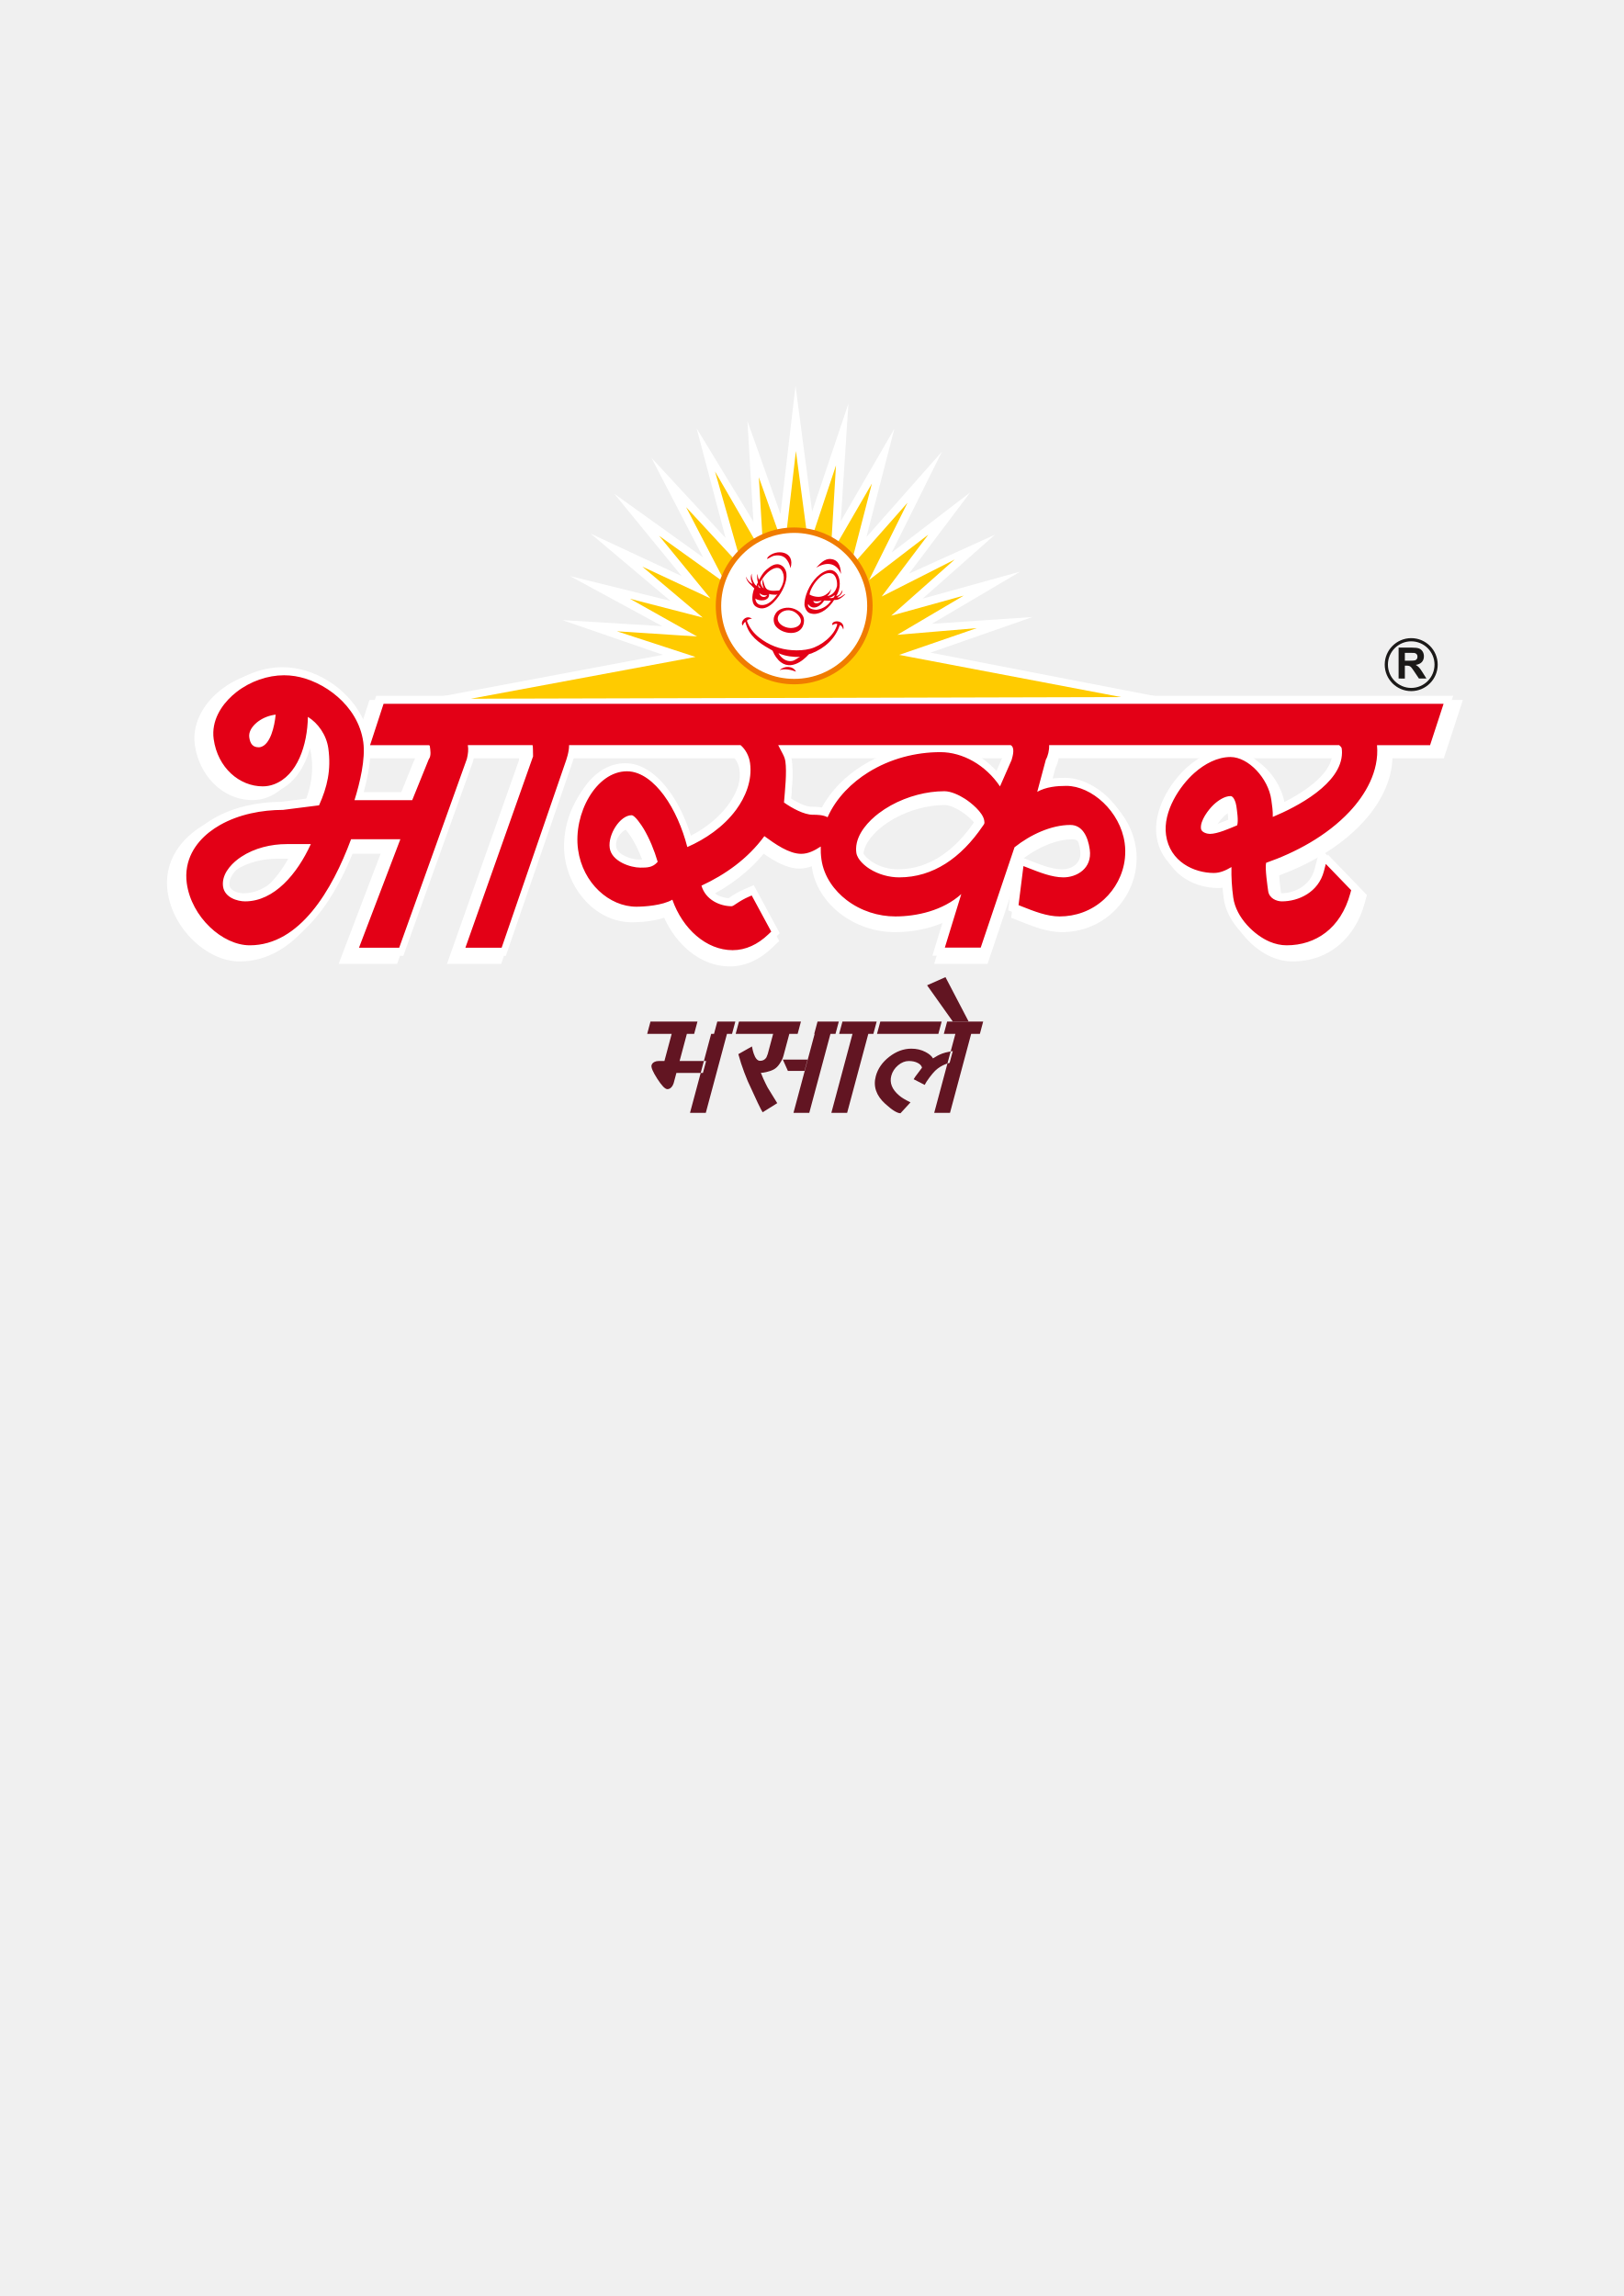
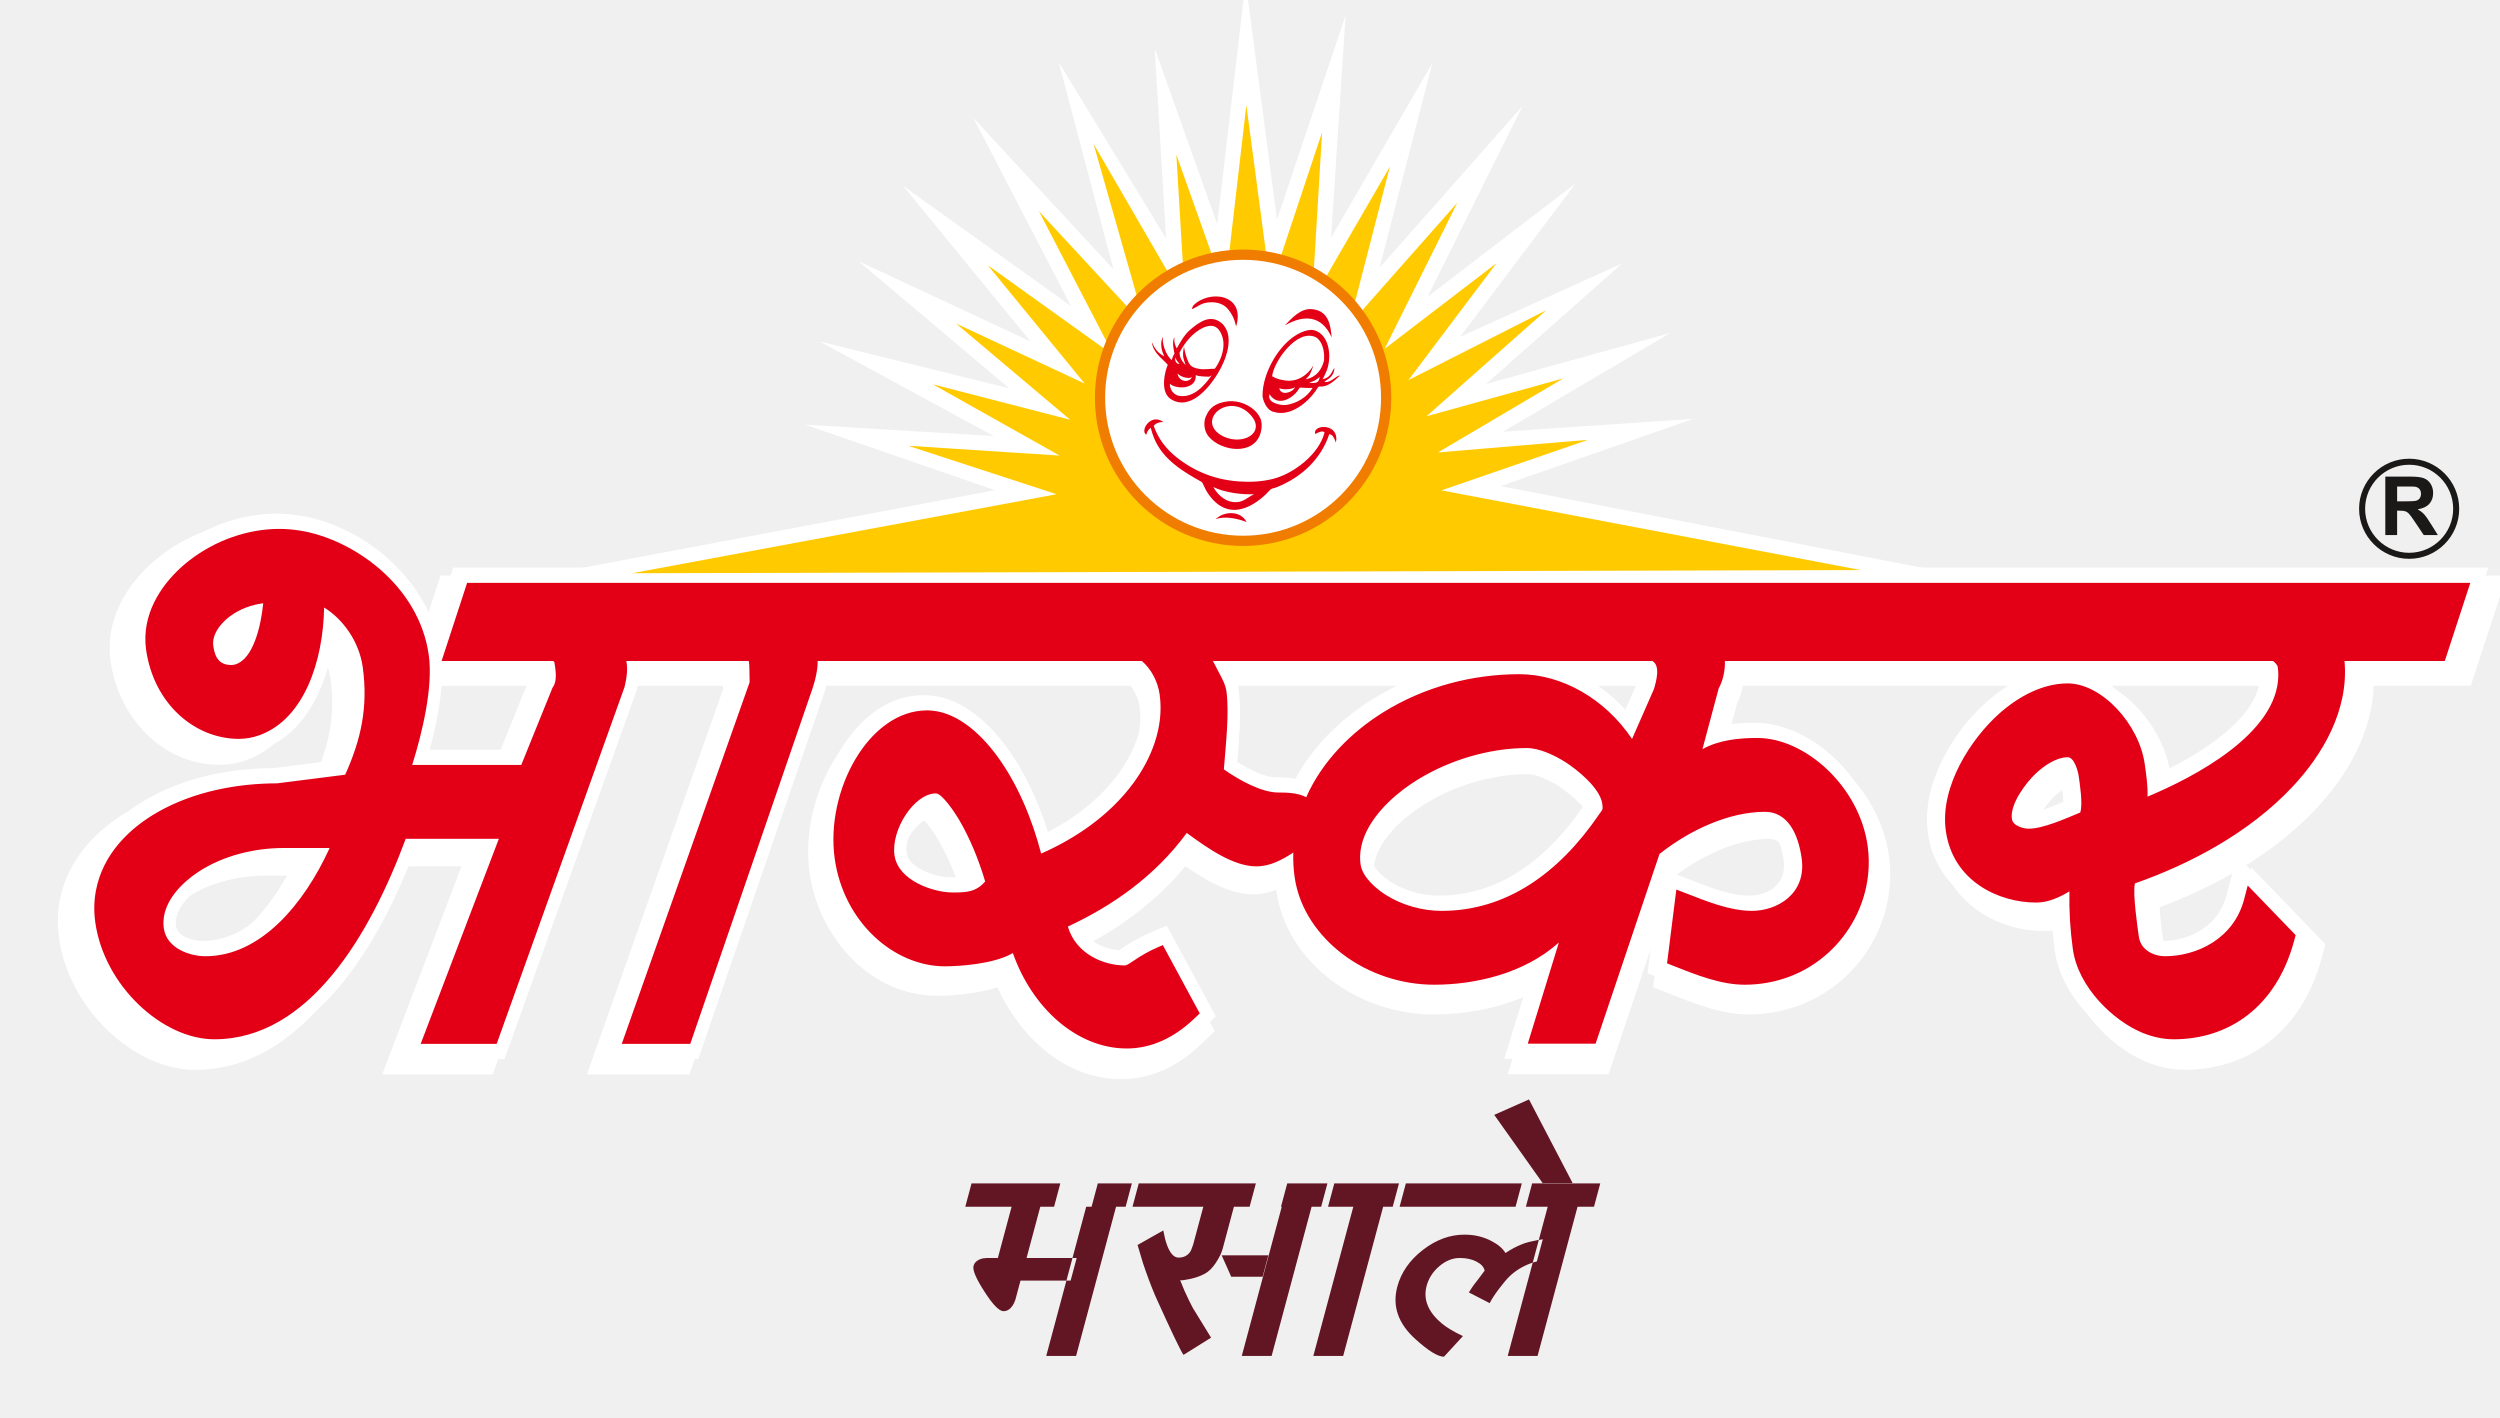
- <svg xmlns="http://www.w3.org/2000/svg" version="1.1" width="595.276pt" height="841.89pt" id="svg18" viewBox="0 0 595.276 841.89">
+ <svg xmlns="http://www.w3.org/2000/svg" version="1.1" id="svg18" viewBox="50 145 485 275">
  <defs id="defs18" />
  <g id="Layer1005">
    <path d="m 517.374,233.991 c 5.355,0 9.711,4.358 9.711,9.711 0,5.355 -4.357,9.711 -9.711,9.711 -5.353,0 -9.711,-4.357 -9.711,-9.711 0,-5.353 4.358,-9.711 9.711,-9.711 z m 0,1.17 c 4.709,0 8.541,3.833 8.541,8.541 0,4.709 -3.832,8.541 -8.541,8.541 -4.707,0 -8.541,-3.832 -8.541,-8.541 0,-4.707 3.833,-8.541 8.541,-8.541 z m -4.624,13.645 v -11.345 h 4.823 c 1.212,0 2.092,0.103 2.642,0.307 0.549,0.203 0.99,0.565 1.32,1.085 0.331,0.523 0.494,1.118 0.494,1.789 0,0.85 -0.251,1.556 -0.75,2.11 -0.5,0.552 -1.25,0.903 -2.246,1.046 0.496,0.291 0.906,0.608 1.228,0.954 0.322,0.345 0.755,0.958 1.302,1.841 l 1.387,2.213 h -2.739 l -1.657,-2.469 c -0.589,-0.883 -0.99,-1.437 -1.207,-1.667 -0.217,-0.23 -0.447,-0.386 -0.689,-0.473 -0.243,-0.084 -0.627,-0.126 -1.155,-0.126 h -0.462 v 4.736 z m 2.293,-6.548 h 1.693 c 1.099,0 1.785,-0.045 2.061,-0.138 0.272,-0.093 0.486,-0.254 0.642,-0.481 0.153,-0.227 0.232,-0.509 0.232,-0.85 0,-0.383 -0.103,-0.689 -0.307,-0.924 -0.203,-0.236 -0.491,-0.383 -0.863,-0.447 -0.185,-0.024 -0.742,-0.037 -1.672,-0.037 h -1.786 z" style="fill:#1b1918;fill-rule:evenodd" id="path9" />
    <path d="m 279.972,313.033 c -5.462,6.646 -12.354,11.783 -20,15.694 1.543,2.004 4.139,3.122 6.683,3.261 0.188,-0.121 0.378,-0.264 0.541,-0.373 1.648,-1.109 3.319,-2.083 5.142,-2.877 l 3.658,-1.591 9.675,17.895 -2.803,2.663 c -4.225,4.014 -9.399,6.654 -15.305,6.654 -11.005,0 -19.718,-8.243 -24.068,-17.833 -3.721,1.215 -8.33,1.651 -11.738,1.651 -13.064,0 -22.979,-11.518 -24.691,-23.85 -0.468,-3.367 -0.334,-6.828 0.28,-10.168 1.864,-10.153 9.276,-22.392 20.881,-22.392 6.76,0 12.366,4.994 16.165,10.143 3.653,4.954 6.354,10.87 8.216,16.824 5.342,-2.782 10.272,-6.575 13.838,-11.418 3.177,-4.313 5.385,-9.799 4.63,-15.232 -0.199,-1.435 -0.819,-2.915 -1.778,-4.046 H 209.403 c -0.319,1.699 -0.862,3.388 -1.429,4.938 l -24.241,70.47 h -19.872 l 26.415,-74.701 c -0.001,-0.228 0.001,-0.466 0.003,-0.707 H 172.071 c -0.093,0.925 -0.27,1.845 -0.491,2.754 l -0.065,0.267 -25.941,72.386 h -21.432 l 15.398,-40.388 h -11.92 c -6.682,17.245 -19.128,39.488 -39.775,39.488 -6.353,0 -12.475,-3.351 -16.962,-7.661 -4.953,-4.757 -8.504,-11.163 -9.453,-18 -0.329,-2.367 -0.29,-4.784 0.146,-7.134 1.446,-7.796 6.9,-13.704 13.605,-17.537 7.443,-4.253 16.336,-6.04 24.853,-6.078 l 11.521,-1.462 c 2.459,-5.918 3.473,-11.419 2.555,-18.024 -0.272,-1.962 -1.046,-3.916 -2.18,-5.626 -1.361,8.909 -5.412,18.193 -14.031,21.403 -1.674,0.624 -3.437,0.948 -5.222,0.948 -11.399,0 -19.736,-9.366 -21.245,-20.227 -0.141,-1.01 -0.192,-2.034 -0.157,-3.054 0.242,-6.966 4.44,-13.051 9.799,-17.215 5.499,-4.273 12.55,-6.857 19.536,-6.857 1.524,0 3.046,0.124 4.551,0.362 11.585,1.832 22.578,10.513 26.571,21.7 l 3.736,-11.435 h 400.853 l -6.987,21.39 h -18.843 c -0.289,8.992 -5.028,17.312 -11.111,23.797 -8.187,8.728 -19.208,15.012 -30.401,19.166 0.071,2.401 0.68,6.408 0.89,7.92 0.128,0.916 1.369,1.268 2.15,1.268 5.757,0 11.214,-3.203 12.723,-8.996 l 2.051,-7.87 14.336,14.851 -0.779,2.869 c -3.502,12.876 -13.043,21.502 -26.586,21.502 -2.578,0 -5.112,-0.586 -7.483,-1.586 -7.276,-3.07 -14.238,-10.759 -15.349,-18.763 -0.33,-2.37 -0.547,-4.75 -0.649,-7.134 -1.152,0.349 -2.35,0.554 -3.613,0.554 -10.122,0 -19.308,-6.278 -20.758,-16.725 -1.3,-9.354 4.739,-19.731 11.516,-25.747 2.333,-2.071 5.026,-3.89 7.941,-5.107 h -57.24 c -0.234,1.241 -0.629,2.463 -1.175,3.517 l -1.654,6.185 c 2.125,-0.408 4.315,-0.54 6.468,-0.54 5.925,0 11.641,3.053 15.852,7.058 4.659,4.43 7.951,10.395 8.84,16.792 0.292,2.109 0.327,4.256 0.104,6.373 -0.69,6.572 -3.812,12.707 -8.666,17.181 -5.117,4.716 -11.698,7.194 -18.64,7.194 -5.228,0 -10.338,-2.025 -15.131,-3.925 l -3.415,-1.352 1.768,-14.05 -10.419,30.934 H 342.487 l 4.858,-15.8 c -5.934,2.897 -12.761,4.193 -19.218,4.193 -7.164,0 -14.268,-2.359 -19.965,-6.714 -5.49,-4.197 -9.555,-10.207 -10.517,-17.135 -0.015,-0.109 -0.029,-0.218 -0.043,-0.327 -1.414,0.54 -2.899,0.87 -4.504,0.87 -4.591,0 -9.21,-2.724 -13.126,-5.461 z M 133.281,278.04 c -0.134,4.704 -1.208,9.912 -2.453,14.475 h 15.455 l 5.516,-13.625 0.258,-0.381 c 0.037,-0.112 0.055,-0.275 0.058,-0.469 z m 325.858,0 c 6.242,3.181 11.02,10.582 11.904,16.95 0.105,0.756 0.212,1.51 0.305,2.264 8.175,-3.884 19.765,-10.941 20.021,-19.215 z m -84.595,38.307 4.064,1.577 c 3.647,1.416 8.157,3.332 12.102,3.332 4.041,0 7.425,-2.528 6.814,-6.927 -0.318,-2.292 -1.237,-6.582 -4.261,-6.582 -6.342,0 -13.18,3.294 -18.22,7.122 z m -73.183,-18.116 c 3.479,-6.439 8.909,-11.749 15.095,-15.606 2.959,-1.846 6.103,-3.375 9.365,-4.585 h -36.397 c 0.347,0.811 0.615,1.649 0.745,2.58 0.608,4.378 0.063,9.63 -0.344,14.257 2.26,1.426 5.428,3.072 7.571,3.072 1.316,0 2.662,0.044 3.965,0.281 z m 56.531,-20.191 c 3.148,1.698 6.012,3.954 8.449,6.59 l 2.236,-5.089 c 0.106,-0.368 0.268,-0.959 0.371,-1.501 z m 94.701,24.753 c -0.033,-1.502 -0.379,-3.747 -0.504,-4.647 -0.029,-0.211 -0.114,-0.578 -0.223,-0.927 -1.207,0.458 -2.542,1.532 -3.281,2.238 -1.009,0.964 -3.267,3.789 -3.67,5.578 0.104,0.022 0.2,0.037 0.263,0.039 1.861,0 5.061,-1.288 7.416,-2.28 z m -94.372,0.617 c -0.465,-1.869 -4.347,-4.948 -5.789,-5.87 -1.552,-0.992 -4.179,-2.353 -6.051,-2.353 -1.538,0 -3.075,0.11 -4.599,0.315 -6.351,0.853 -12.921,3.417 -18.04,7.315 -3.165,2.411 -7.125,6.507 -7.219,10.78 -0.008,0.36 0.012,0.72 0.061,1.076 0.191,1.376 2.492,3.196 3.567,3.879 2.756,1.749 6.171,2.703 9.428,2.703 12.447,0 21.802,-7.816 28.526,-17.678 0.038,-0.056 0.076,-0.111 0.116,-0.167 z m -122.027,13.964 c -1.108,-3.348 -2.542,-6.697 -4.319,-9.684 -0.427,-0.718 -1.655,-2.574 -2.493,-3.449 -1.454,0.553 -3.028,2.904 -3.569,3.99 -0.657,1.321 -1.236,3.138 -1.029,4.63 0.424,3.053 5.871,4.771 8.426,4.771 1.052,0 2.087,0.083 2.984,-0.258 z M 105.685,314.872 h -4.135 c -5.256,0 -10.858,1.338 -15.272,4.263 -2.307,1.528 -5.339,4.332 -5.446,7.343 -0.009,0.251 0.004,0.504 0.039,0.754 0.298,2.147 3.465,2.96 5.23,2.96 8.645,0 15.385,-7.866 19.584,-15.32 z M 93.686,268.018 c -0.322,0.185 -0.633,0.388 -0.931,0.607 -0.769,0.567 -2.091,1.827 -2.142,2.881 -0.003,0.061 -5e-4,0.121 0.007,0.179 0.033,0.235 0.142,0.863 0.29,1.129 0.087,0.015 0.197,0.018 0.23,0.022 1.126,-0.324 2.137,-3.342 2.544,-4.819 z" style="fill:#ffffff;fill-rule:evenodd" id="path10" />
    <path d="m 251.817,379.103 -2.665,9.948 h 9.725 l -1.174,4.38 h -9.725 l -1.001,3.737 c -0.182,0.495 -0.352,0.854 -0.518,1.101 -0.493,0.73 -1.087,1.101 -1.78,1.101 -0.841,0 -2.075,-1.262 -3.696,-3.798 -1.625,-2.524 -2.331,-4.182 -2.119,-4.974 0.199,-0.742 0.798,-1.225 1.805,-1.472 0.148,0 0.403,-0.025 0.762,-0.074 h 2.153 l 2.666,-9.948 h -8.983 l 1.214,-4.528 h 24.498 l -1.213,4.528 z m 17.891,0 h -3.192 l -7.758,28.952 h -5.79 l 7.758,-28.952 h -6.236 l 1.213,-4.528 h 15.218 z m 19.673,0 -2.188,8.166 c -0.212,0.792 -0.652,1.695 -1.323,2.722 -0.668,1.014 -1.404,1.732 -2.21,2.153 -0.806,0.421 -1.721,0.742 -2.745,0.965 -1.025,0.223 -1.679,0.309 -1.963,0.26 0.355,0.891 0.64,1.583 0.854,2.078 0.655,1.435 1.198,2.549 1.629,3.341 l 3.516,5.716 -5.349,3.341 c -0.543,-0.742 -2.368,-4.553 -5.474,-11.432 -0.878,-2.079 -1.684,-4.244 -2.423,-6.471 -0.27,-0.841 -0.608,-1.98 -1.015,-3.415 l 4.987,-2.821 c 0.226,1.188 0.44,2.054 0.64,2.598 0.611,1.782 1.387,2.672 2.328,2.672 1.039,0 1.82,-0.421 2.343,-1.262 0.116,-0.247 0.278,-0.668 0.486,-1.262 l 1.969,-7.349 h -15.07 l 1.213,-4.528 h 30.14 l -1.214,4.528 z m 5.565,13.585 h -6.088 l -1.855,-4.157 h 9.057 z m 12.697,-13.585 h -3.192 l -7.758,28.952 h -5.79 l 7.758,-28.952 h -6.236 l 1.214,-4.528 h 15.218 z m 13.882,0 h -3.192 l -7.758,28.952 h -5.79 l 7.758,-28.952 h -6.236 l 1.214,-4.528 h 15.218 z m 24.498,0 h -25.834 l 1.213,-4.528 h 25.834 z m 2.129,10.616 c -0.422,0.099 -0.827,0.223 -1.213,0.371 -1.595,0.594 -2.958,1.435 -4.091,2.524 -0.605,0.594 -1.313,1.435 -2.124,2.524 -0.811,1.089 -1.384,1.98 -1.718,2.672 l -4.046,-2.079 c 0.178,-0.297 0.392,-0.631 0.64,-1.002 0.248,-0.371 0.593,-0.829 1.036,-1.373 l 1.388,-1.856 c -0.157,-0.705 -0.682,-1.287 -1.574,-1.745 -0.889,-0.47 -1.976,-0.705 -3.263,-0.705 -1.386,0 -2.704,0.532 -3.951,1.584 -1.25,1.064 -2.074,2.339 -2.469,3.811 -0.699,2.611 0.259,5.036 2.883,7.25 0.84,0.742 2.224,1.584 4.152,2.511 l -3.67,3.997 c -1.188,0 -3.036,-1.138 -5.543,-3.415 -3.349,-3.019 -4.519,-6.409 -3.511,-10.17 0.742,-2.772 2.394,-5.147 4.953,-7.127 2.56,-1.98 5.25,-2.97 8.071,-2.97 1.93,0 3.677,0.408 5.237,1.237 1.302,0.681 2.21,1.448 2.717,2.326 0.601,-0.396 1.161,-0.73 1.679,-1.002 0.518,-0.272 1.095,-0.532 1.73,-0.779 0.635,-0.247 1.605,-0.495 2.909,-0.742 0.198,0 0.508,-0.05 0.931,-0.149 z m 11.085,-10.616 h -3.192 l -7.758,28.952 h -5.79 l 7.758,-28.952 h -6.236 l 1.214,-4.528 h 15.218 z m -4.077,-4.454 h -5.791 l -9.485,-13.363 6.741,-2.994 z" style="fill:#621522;fill-rule:evenodd" id="path11" />
    <path d="m 341.596,228.746 36.885,-2.482 -37.374,13.041 99.373,19.24 -298.889,0.627 101.45,-19.076 -36.813,-12.706 36.564,2.208 -33.797,-18.359 36.806,9.099 -29.236,-24.662 33.367,15.58 -24.73,-30.204 32.575,23.339 -18.938,-36.507 27.164,29.355 -10.6,-40.164 20.82,34.209 -2.209,-36.897 12.123,34.096 5.516,-47.016 6.079,46.138 13.319,-39.634 -2.83,43.172 19.668,-33.934 -10.251,39.727 27.704,-31.339 -18.396,36.982 28.75,-22.021 -22.438,29.788 31.476,-14.264 -26.468,23.417 35.776,-9.906 z" style="fill:#ffffff;fill-rule:evenodd" id="path12" />
    <path d="m 280.253,310.655 c -5.38,6.547 -12.169,11.607 -19.7,15.458 1.52,1.974 4.076,3.075 6.583,3.212 0.185,-0.12 0.373,-0.26 0.533,-0.368 1.623,-1.092 3.269,-2.052 5.065,-2.834 l 3.603,-1.567 9.53,17.626 -2.761,2.623 c -4.162,3.953 -9.258,6.555 -15.075,6.555 -10.84,0 -19.422,-8.119 -23.706,-17.565 -3.665,1.196 -8.204,1.626 -11.562,1.626 -12.868,0 -22.634,-11.345 -24.321,-23.492 -0.461,-3.317 -0.328,-6.725 0.276,-10.015 1.836,-10.001 9.137,-22.056 20.568,-22.056 6.659,0 12.181,4.919 15.923,9.991 3.598,4.88 6.259,10.707 8.093,16.572 5.262,-2.74 10.117,-6.477 13.631,-11.246 3.13,-4.248 5.304,-9.652 4.56,-15.003 -0.196,-1.413 -0.806,-2.872 -1.751,-3.985 h -58.997 c -0.315,1.673 -0.849,3.337 -1.407,4.864 l -23.877,69.412 h -19.574 l 26.018,-73.58 c -10e-4,-0.225 0.001,-0.459 0.003,-0.696 h -17.934 c -0.092,0.911 -0.265,1.817 -0.483,2.713 l -0.064,0.264 -25.552,71.299 h -21.11 L 141.93,310.681 h -11.741 c -6.582,16.986 -18.84,38.895 -39.178,38.895 -6.257,0 -12.287,-3.301 -16.707,-7.546 -4.879,-4.686 -8.376,-10.995 -9.311,-17.73 -0.324,-2.331 -0.286,-4.712 0.144,-7.027 1.425,-7.679 6.796,-13.499 13.401,-17.273 7.332,-4.189 16.091,-5.949 24.48,-5.986 l 11.348,-1.44 c 2.422,-5.829 3.421,-11.248 2.517,-17.754 -0.268,-1.932 -1.03,-3.857 -2.148,-5.542 -1.34,8.776 -5.331,17.92 -13.821,21.082 -1.649,0.615 -3.385,0.934 -5.144,0.934 -11.228,0 -19.44,-9.226 -20.926,-19.923 -0.138,-0.995 -0.189,-2.003 -0.155,-3.008 0.239,-6.862 4.373,-12.855 9.652,-16.956 5.416,-4.208 12.362,-6.754 19.242,-6.754 1.501,0 3.001,0.123 4.483,0.357 11.411,1.805 22.239,10.355 26.172,21.374 l 3.68,-11.264 h 394.835 l -6.882,21.069 h -18.56 c -0.285,8.857 -4.952,17.052 -10.945,23.44 -8.064,8.597 -18.92,14.787 -29.944,18.878 0.07,2.365 0.67,6.311 0.877,7.801 0.126,0.902 1.349,1.249 2.118,1.249 5.671,0 11.046,-3.155 12.532,-8.861 l 2.02,-7.752 14.121,14.628 -0.767,2.826 c -3.45,12.683 -12.847,21.179 -26.187,21.179 -2.539,0 -5.036,-0.578 -7.37,-1.562 -7.167,-3.024 -14.024,-10.598 -15.119,-18.481 -0.324,-2.335 -0.539,-4.678 -0.64,-7.027 -1.135,0.344 -2.315,0.545 -3.558,0.545 -9.97,0 -19.018,-6.183 -20.447,-16.474 -1.28,-9.213 4.668,-19.435 11.344,-25.36 2.297,-2.04 4.95,-3.832 7.822,-5.031 h -56.38 c -0.23,1.223 -0.619,2.426 -1.158,3.464 L 384,285.744 c 2.093,-0.402 4.25,-0.532 6.371,-0.532 5.836,0 11.466,3.007 15.614,6.952 4.588,4.364 7.832,10.239 8.707,16.54 0.288,2.077 0.322,4.192 0.102,6.277 -0.68,6.473 -3.754,12.516 -8.536,16.923 -5.04,4.645 -11.522,7.086 -18.36,7.086 -5.15,0 -10.183,-1.994 -14.904,-3.866 l -3.364,-1.332 1.741,-13.839 -10.263,30.47 h -19.28 l 4.785,-15.563 c -5.845,2.854 -12.569,4.13 -18.93,4.13 -7.056,0 -14.054,-2.324 -19.665,-6.613 -5.407,-4.134 -9.411,-10.054 -10.359,-16.878 -0.015,-0.107 -0.029,-0.215 -0.043,-0.322 -1.393,0.532 -2.855,0.857 -4.437,0.857 -4.522,0 -9.072,-2.683 -12.929,-5.379 z M 135.764,276.187 c -0.132,4.633 -1.19,9.763 -2.416,14.258 h 15.223 l 5.433,-13.421 0.254,-0.375 c 0.037,-0.11 0.054,-0.271 0.057,-0.462 z m 320.966,0 c 6.148,3.133 10.855,10.423 11.726,16.696 0.103,0.745 0.209,1.488 0.301,2.231 8.053,-3.825 19.469,-10.776 19.721,-18.926 z m -83.326,37.732 4.003,1.554 c 3.592,1.394 8.034,3.282 11.921,3.282 3.98,0 7.314,-2.49 6.712,-6.823 -0.314,-2.258 -1.218,-6.483 -4.198,-6.483 -6.247,0 -12.982,3.244 -17.947,7.016 z m -72.084,-17.844 c 3.426,-6.343 8.775,-11.572 14.868,-15.372 2.915,-1.818 6.011,-3.325 9.225,-4.516 H 289.563 c 0.342,0.799 0.606,1.624 0.734,2.542 0.599,4.312 0.062,9.485 -0.339,14.043 2.226,1.405 5.347,3.026 7.457,3.026 1.296,0 2.622,0.044 3.906,0.277 z m 55.682,-19.888 c 3.1,1.672 5.921,3.894 8.322,6.492 l 2.203,-5.013 c 0.105,-0.362 0.264,-0.945 0.366,-1.479 z m 93.279,24.382 c -0.033,-1.48 -0.373,-3.69 -0.496,-4.578 -0.029,-0.208 -0.112,-0.569 -0.22,-0.913 -1.189,0.452 -2.504,1.509 -3.232,2.204 -0.994,0.949 -3.218,3.732 -3.615,5.494 0.103,0.022 0.197,0.036 0.259,0.038 1.833,0 4.985,-1.269 7.304,-2.246 z m -92.955,0.608 c -0.458,-1.841 -4.282,-4.874 -5.702,-5.782 -1.528,-0.977 -4.116,-2.318 -5.96,-2.318 -1.515,0 -3.029,0.108 -4.53,0.31 -6.256,0.841 -12.727,3.366 -17.769,7.205 -3.118,2.375 -7.018,6.409 -7.111,10.618 -0.008,0.355 0.012,0.709 0.06,1.06 0.189,1.355 2.455,3.148 3.514,3.821 2.715,1.722 6.078,2.662 9.286,2.662 12.26,0 21.475,-7.698 28.097,-17.413 0.037,-0.055 0.075,-0.11 0.114,-0.164 z m -120.195,13.755 c -1.092,-3.297 -2.504,-6.596 -4.254,-9.538 -0.421,-0.708 -1.63,-2.536 -2.455,-3.397 -1.432,0.545 -2.983,2.86 -3.515,3.93 -0.647,1.301 -1.218,3.091 -1.014,4.561 0.417,3.007 5.782,4.699 8.3,4.699 1.036,0 2.055,0.082 2.939,-0.254 z m -128.549,-2.466 h -4.073 c -5.177,0 -10.695,1.318 -15.043,4.199 -2.272,1.505 -5.259,4.266 -5.364,7.233 -0.008,0.247 0.003,0.496 0.038,0.743 0.293,2.115 3.413,2.916 5.152,2.916 8.515,0 15.154,-7.748 19.29,-15.09 z M 96.764,266.315 c -0.318,0.183 -0.624,0.382 -0.917,0.598 -0.758,0.559 -2.06,1.8 -2.11,2.838 -0.003,0.06 -4e-4,0.12 0.007,0.177 0.033,0.232 0.14,0.85 0.286,1.112 0.086,0.015 0.195,0.018 0.227,0.022 1.109,-0.319 2.105,-3.292 2.506,-4.747 z" style="fill:#ffffff;fill-rule:evenodd" id="path13" />
    <path d="m 466.618,299.548 c 8.891,-3.697 25.248,-12.178 25.376,-23.504 0.006,-0.547 -0.029,-1.093 -0.104,-1.631 -0.057,-0.407 -0.547,-0.888 -0.924,-1.181 H 384.632 c 0.075,1.888 -0.438,3.983 -1.207,5.316 l -3.152,11.788 c 3.273,-1.823 7.227,-2.171 10.657,-2.171 9.288,0 19.79,9.389 21.395,20.944 0.255,1.838 0.285,3.714 0.091,5.563 -0.645,6.133 -3.636,11.406 -7.6,15.059 -4.69,4.323 -10.543,6.305 -16.358,6.305 -4.628,0 -9.444,-1.925 -13.816,-3.659 l -1.234,-0.489 1.801,-14.317 1.688,0.655 c 4.088,1.586 8.672,3.482 12.99,3.482 4.799,0 10.606,-3.219 9.638,-10.185 -0.677,-4.874 -2.767,-9.03 -7.124,-9.03 -6.964,0 -14.606,3.526 -20.462,8.183 l -12.392,36.792 h -13.158 l 6.035,-19.627 c -6.744,6.078 -16.358,8.194 -24.179,8.194 -6.179,0 -12.6,-1.976 -17.87,-6.006 -4.375,-3.345 -8.33,-8.483 -9.227,-14.938 -0.217,-1.565 -0.299,-3.133 -0.248,-4.693 -2.242,1.452 -4.54,2.68 -7.157,2.68 -4.502,0 -9.529,-3.57 -13.517,-6.484 -6.169,8.424 -14.495,14.183 -23.061,18.156 1.522,5.242 6.822,7.543 11.061,7.543 0.413,0 1.298,-0.647 1.653,-0.885 1.517,-1.021 2.956,-1.863 4.593,-2.575 l 1.116,-0.486 7.164,13.251 -1.122,1.066 c -3.807,3.616 -8.21,5.742 -13.04,5.742 -9.638,0 -18.333,-7.805 -22.093,-18.512 -3.654,2.135 -10.34,2.573 -13.175,2.573 -9.925,0 -19.68,-8.594 -21.395,-20.944 -1.817,-13.083 6.593,-28.71 17.918,-28.71 5.333,0 10.093,4.111 13.545,8.79 3.921,5.317 6.808,12.116 8.591,18.991 6.553,-2.873 13.221,-7.331 17.889,-13.667 3.395,-4.609 5.995,-10.779 5.108,-17.162 -0.365,-2.63 -1.688,-5.018 -3.462,-6.533 h -62.882 c 0.029,2.38 -0.923,5.192 -1.523,6.83 l -23.201,67.445 h -13.288 l 24.805,-70.147 c -0.06,-1.305 0.015,-3.485 -0.17,-4.128 h -23.745 c 0.295,1.56 0.092,3.218 -0.335,4.971 l -0.027,0.112 -24.797,69.193 h -14.742 l 15.167,-39.781 h -18.068 c -6.921,18.642 -18.794,38.895 -37.139,38.895 -10.025,0 -21.373,-10.351 -23.092,-22.728 -0.282,-2.027 -0.25,-4.075 0.123,-6.081 1.352,-7.285 6.739,-12.263 11.963,-15.247 7.053,-4.03 15.476,-5.588 23.205,-5.598 l 13.197,-1.675 c 3.018,-6.698 4.492,-13.038 3.403,-20.879 -0.689,-4.96 -3.816,-9.29 -7.492,-11.556 -0.173,10.293 -3.816,21.524 -12.434,24.734 -1.335,0.498 -2.718,0.748 -4.113,0.748 -8.505,0 -16.524,-6.754 -18,-17.376 -0.115,-0.825 -0.157,-1.663 -0.128,-2.499 0.221,-6.353 4.394,-11.526 8.512,-14.726 5.081,-3.948 11.429,-6.133 17.429,-6.133 1.344,0 2.689,0.11 4.022,0.321 10.255,1.622 23.129,10.568 25.021,24.192 0.848,6.107 -1.221,14.897 -3.224,21.281 h 21.16 l 6.063,-14.977 0.113,-0.167 c 0.817,-1.213 0.506,-3.2 0.258,-4.775 -0.08,-0.081 -0.159,-0.164 -0.237,-0.248 h -21.651 l 4.952,-15.16 h 388.619 l -4.952,15.16 h -19.452 c 0.874,9.67 -4.406,18.342 -10.064,24.373 -8.421,8.976 -19.931,15.04 -30.596,18.771 -0.481,1.928 0.554,8.875 0.757,10.337 0.377,2.714 3.09,3.796 5.044,3.796 6.083,0 13.367,-3.3 15.391,-11.07 l 0.692,-2.657 9.299,9.633 -0.328,1.206 c -3.474,12.774 -12.657,19 -23.336,19 -2.118,0 -4.222,-0.486 -6.222,-1.33 -5.473,-2.309 -12.306,-8.714 -13.341,-16.165 -0.519,-3.74 -0.742,-7.446 -0.663,-11.199 -2.032,1.208 -4.137,2.17 -6.461,2.17 -7.197,0 -16.154,-4.087 -17.521,-13.927 -1.206,-8.677 5.061,-18.025 10.379,-22.744 3.816,-3.387 8.492,-5.848 13.258,-5.848 6.55,0 13.867,7.8 14.965,15.71 0.248,1.787 0.617,4.113 0.53,6.259 z m -163.212,0.112 c 3.227,-7.264 9.021,-12.782 14.905,-16.451 8.075,-5.035 17.419,-7.415 26.442,-7.415 8.202,0 16.606,4.727 21.863,12.561 l 4.251,-9.677 c 0.481,-1.622 1.272,-4.545 -0.309,-5.447 h -85.249 c 0.383,0.771 0.781,1.532 1.194,2.304 0.586,1.094 1.244,2.284 1.427,3.598 0.581,4.179 -0.138,10.492 -0.503,15.126 2.968,2.095 7.335,4.491 10.547,4.491 1.425,0 3.752,0.009 5.433,0.909 z m 150.158,2.966 c 0.552,-1.623 -0.102,-5.662 -0.293,-7.042 -0.161,-1.156 -0.912,-3.678 -2.128,-3.678 -2.196,0 -4.601,1.625 -6.291,3.239 -1.706,1.629 -4.961,5.764 -4.549,8.729 0.194,1.39 2.335,1.894 3.233,1.894 2.838,0 7.112,-1.936 10.028,-3.143 z m -123.891,19.082 c 12.433,0 22.675,-7.168 30.546,-18.713 0.687,-1.019 0.793,-0.844 0.625,-2.057 -0.43,-3.094 -5,-6.709 -7.07,-8.032 -2.144,-1.37 -5.105,-2.783 -7.551,-2.783 -1.644,0 -3.289,0.117 -4.924,0.336 -6.53,0.878 -13.558,3.513 -19.166,7.783 -3.475,2.647 -8.152,7.39 -8.274,12.906 -0.011,0.512 0.018,1.025 0.088,1.529 0.353,2.541 3.159,4.831 4.857,5.909 3.267,2.073 7.204,3.122 10.869,3.122 z m -88.553,-5.707 c -1.246,-4.225 -3.008,-8.527 -5.145,-12.118 -0.653,-1.097 -3.178,-4.959 -4.413,-4.959 -4.224,0 -8.718,7.067 -8.037,11.968 0.696,5.013 7.669,7.247 11.226,7.247 2.53,0 4.566,-0.005 6.369,-2.138 z M 113.955,309.511 h -8.886 c -5.586,0 -11.72,1.408 -16.675,4.69 -2.776,1.84 -6.533,5.305 -6.685,9.592 -0.015,0.42 0.007,0.841 0.064,1.255 0.569,4.089 5.294,5.462 8.078,5.462 10.686,0 19.125,-10.089 24.103,-20.999 z m -12.89,-47.477 c -2.241,0.274 -4.517,1.103 -6.412,2.502 -1.396,1.03 -3.203,2.897 -3.306,5.071 -0.012,0.243 -0.001,0.486 0.032,0.726 0.349,2.513 1.397,3.677 3.481,3.677 0.261,0 0.52,-0.037 0.774,-0.11 3.473,-0.998 4.998,-7.405 5.431,-11.867 z" style="fill:#e30016;fill-rule:evenodd" id="path14" />
    <g id="Layer1006">
      <path d="m 328.96,232.774 24.351,-14.375 -26.573,7.358 23.241,-20.575 -26.744,13.557 17.089,-22.686 -21.703,16.623 14.098,-28.341 -21.019,23.776 7.946,-30.794 -15.123,26.093 1.965,-32.769 -9.997,30.044 -4.699,-35.29 -4.187,36.039 -9.399,-26.433 1.709,28.545 -17.772,-30.657 10.082,35.426 -20.677,-22.346 14.525,28 -24.437,-17.509 18.797,22.959 -24.949,-11.65 22.13,18.667 -26.658,-6.881 24.608,13.83 -29.392,-1.908 28.794,9.402 -82.367,15.329 238.386,-0.613 -81.342,-15.465 28.453,-9.81 z" style="fill:#ffcb00;fill-rule:evenodd" id="path15" />
      <g id="Layer1007">
        <path d="m 291.16,193.416 c 15.878,0 28.75,12.871 28.75,28.749 0,15.878 -12.871,28.75 -28.75,28.75 -15.878,0 -28.75,-12.872 -28.75,-28.75 0,-15.878 12.872,-28.749 28.75,-28.749 z" style="fill:#f07c00;fill-rule:evenodd" id="path16" />
        <path d="m 291.16,195.401 c 14.782,0 26.765,11.983 26.765,26.765 0,14.782 -11.983,26.765 -26.765,26.765 -14.782,0 -26.765,-11.983 -26.765,-26.765 0,-14.782 11.983,-26.765 26.765,-26.765 z" style="fill:#ffffff;fill-rule:evenodd" id="path17" />
        <path d="m 309.947,217.853 c -1.365,1.311 -2.453,2.26 -4.069,2.142 -0.136,-0.01 -0.571,0.745 -0.653,0.858 -2.224,3.056 -5.375,4.871 -8.038,4.074 -1.19,-0.183 -2.03,-1.675 -2.258,-3.047 -0.026,-1.18 0.2,-2.49 0.628,-3.812 1.232,-3.806 4.138,-7.704 7.517,-8.829 0.806,-0.269 1.644,-0.358 2.38,0.012 2.629,1.185 2.976,5.56 1.718,8.125 -0.167,0.34 -0.392,0.933 -0.613,1.187 1.538,-0.243 1.78,-1.379 2.294,-2.211 0.027,0.723 -0.244,1.433 -0.985,2.042 -0.393,0.323 -0.836,0.542 -0.948,0.703 1.317,0.231 2.274,-1.252 3.026,-1.242 z m -0.695,12.354 -0.091,0.641 c -0.31,-0.864 -0.61,-1.544 -1.281,-1.618 -1.639,4.877 -5.392,8.399 -10.326,10.341 -0.705,0.277 -0.819,0.066 -1.335,0.65 -1.188,1.345 -7.112,7.112 -11.675,0.785 -1.012,-1.404 -1.1,-2.324 -1.469,-2.533 -3.227,-1.826 -7.449,-4.166 -9.205,-8.528 -0.211,-0.525 -0.483,-1.347 -0.629,-1.96 -0.454,0.406 -0.638,0.558 -0.871,1.354 -1.264,-0.78 0.87,-4.285 3.343,-2.454 -0.223,-0.022 -0.679,0.002 -1.113,0.167 -0.297,0.113 -0.585,0.291 -0.78,0.566 0.901,2.567 2.459,4.532 4.465,6.122 3.568,2.829 7.601,4.354 12.094,4.663 2.219,0.153 4.495,0.041 6.636,-0.511 4.005,-1.032 8.918,-4.808 9.95,-9.01 -0.412,-0.412 -1.19,0 -1.83,0.32 -0.495,-1.815 4.118,-2.131 4.118,0.915 z m -10.021,-22.056 c 1.327,-1.327 3.066,-3.478 5.446,-3.158 3.295,0.369 3.477,3.594 3.664,5.468 -1.935,-4.385 -5.46,-4.426 -9.11,-2.311 z m 7.642,6.727 c -0.66,2.736 -2.429,3.502 -3.569,3.707 0.755,-0.765 0.867,-0.857 1.512,-2.715 -1.134,1.95 -3.16,3.264 -5.448,2.944 -0.778,-0.092 -1.751,-0.312 -2.575,-0.816 0.261,-2.77 4.819,-9.369 8.524,-7.558 1.236,0.778 1.647,2.746 1.556,4.118 z m -1.366,4.264 c -0.32,0.211 -1.218,0.209 -1.56,0.042 0.238,-9e-4 0.751,-0.167 1.215,-0.423 0.338,-0.187 0.628,-0.436 0.878,-0.635 -0.101,0.37 -0.173,0.864 -0.533,1.016 z m -0.922,1.228 c -1.098,1.693 -2.929,2.883 -5.125,3.203 -1.076,0.083 -3.725,-0.417 -3.167,-2.09 1.693,2.688 4.815,0.612 5.803,-1.219 0.114,-0.183 1.528,0.106 2.489,-0.032 z m -3.333,-0.25 c -0.628,1.188 -2.825,1.637 -3.071,0.192 0.887,0.387 2.504,0.18 3.071,-0.192 z m -16.802,9.54 c -0.961,-1.19 -1.052,-3.066 -0.32,-4.256 0.509,-1.16 1.47,-1.858 2.589,-2.226 2.062,-0.677 4.143,-0.356 5.926,0.84 0.854,0.573 1.486,1.289 1.872,2.164 0.33,0.755 0.313,1.811 0.062,2.737 -1.23,4.537 -7.686,3.696 -10.129,0.741 z m 5.159,0.603 c -0.959,-0.058 -1.941,-0.347 -2.87,-0.923 -1.9,-1.267 -1.934,-2.903 -1.03,-4.076 1.192,-1.547 4.014,-2.289 6.338,-0.317 1.575,1.369 1.862,2.687 1.366,3.669 -0.546,1.079 -2.037,1.753 -3.803,1.648 z m 3.696,10.613 c -0.915,0.366 -1.776,1.268 -2.908,1.479 -2.156,0.4 -4.036,-1.066 -5.003,-2.862 1.124,0.545 2.542,0.932 4.019,1.159 1.304,0.2 2.654,0.276 3.892,0.225 z m -1.471,5.396 c -1.647,-0.641 -4.191,-1.234 -5.998,-0.542 1.637,-1.637 4.888,-1.68 5.998,0.542 z m -2.03,-37.936 c -0.379,-1.681 -0.86,-2.435 -1.474,-3.243 -0.79,-1.039 -2.123,-1.579 -3.795,-1.433 -1.626,0.142 -2.031,0.799 -3.334,1.336 l 0.229,-0.641 c 3.004,-3.25 10.31,-2.382 8.374,3.981 z m -12.793,14.005 c -2.004,-1.51 -1.002,-5.387 -0.462,-6.567 -1.098,-1.281 -2.782,-2.244 -3.103,-4.394 0.597,1.303 1.212,2.127 2.447,2.768 -0.638,-1.213 -0.867,-2.723 -0.275,-3.844 -0.249,1.189 0.502,3.522 1.692,4.575 0.118,-0.465 0.293,-0.896 0.549,-1.279 0.002,-0.002 -0.614,-2.287 -0.021,-3.157 -0.09,0.777 0.062,1.493 0.458,2.147 0.708,-1.261 1.502,-2.693 2.619,-3.638 1.544,-1.306 3.484,-2.812 5.511,-1.659 0.509,0.29 0.967,0.699 1.227,1.18 1.536,2.279 0.356,6.111 -1.443,9.052 -1.686,2.757 -5.463,7.37 -9.2,4.815 z m 8.675,-5.814 c -0.875,0 -1.982,0.203 -2.97,0.054 -1.114,-0.167 -1.745,-0.507 -2.1,-1.214 -0.429,-0.853 -0.741,-2.011 -0.924,-3.096 -0.39,1.828 -0.091,2.334 0.32,3.524 -0.549,-0.458 -1.175,-1.352 -1.175,-2.404 0.382,-0.735 1.269,-2.245 2.499,-3.379 1.686,-1.554 3.882,-2.537 5.082,-1.081 1.602,2.06 1.021,5.153 -0.732,7.596 z m -0.619,1.283 c -1.281,1.83 -3.569,4.619 -6.565,3.934 -0.915,-0.32 -1.556,-1.19 -1.556,-2.288 1.243,1.11 5.217,1.132 5.034,-1.689 0.353,0.174 0.901,0.238 1.469,0.271 0.388,0.022 0.787,0.029 1.139,0.046 z m -3.813,0.261 c -0.412,1.266 -2.562,1.1 -2.808,-0.607 0.792,0.875 2.608,1.081 2.808,0.607 z m -2.422,-2.505 c -0.359,0.195 -1.08,-0.473 -0.788,-1.222 0.093,0.407 0.365,0.815 0.788,1.222 z" style="fill:#e30016;fill-rule:evenodd" id="path18" />
      </g>
    </g>
  </g>
</svg>
